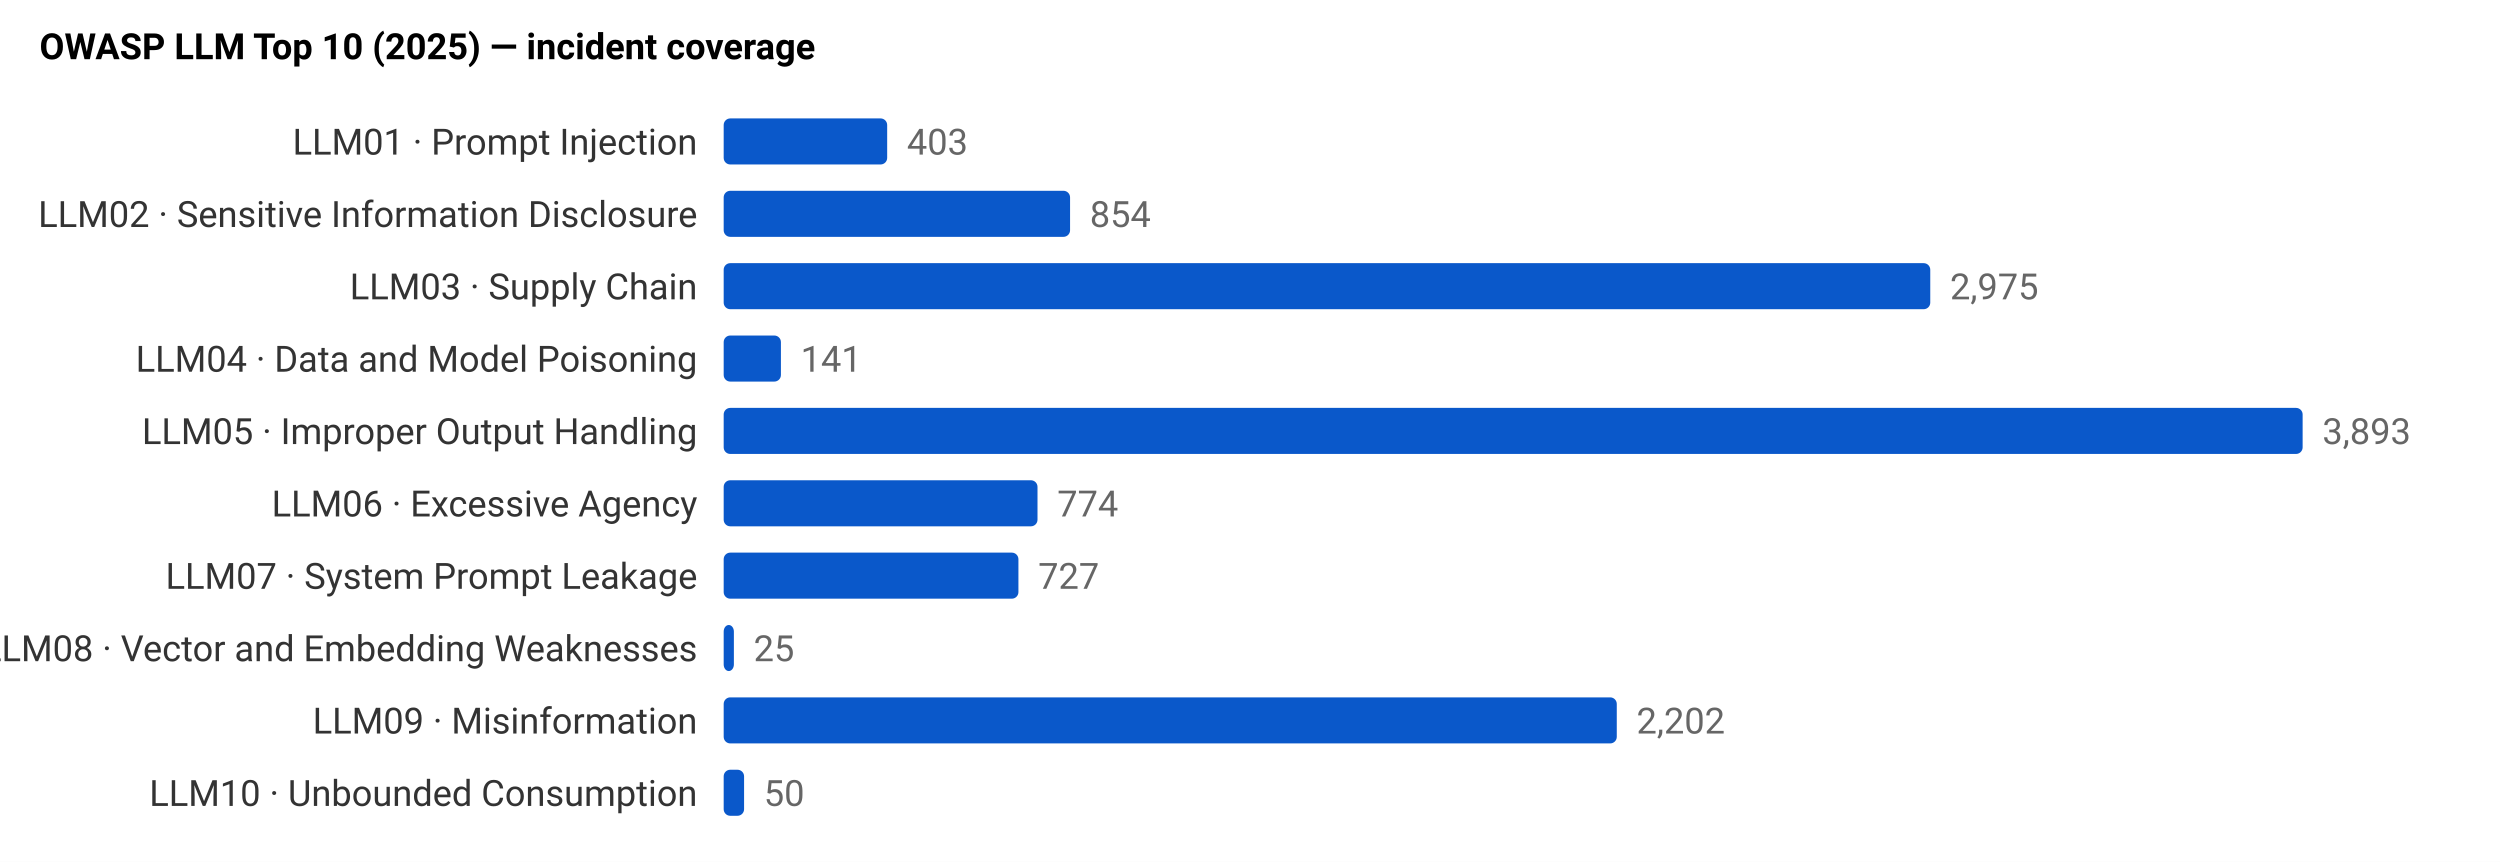
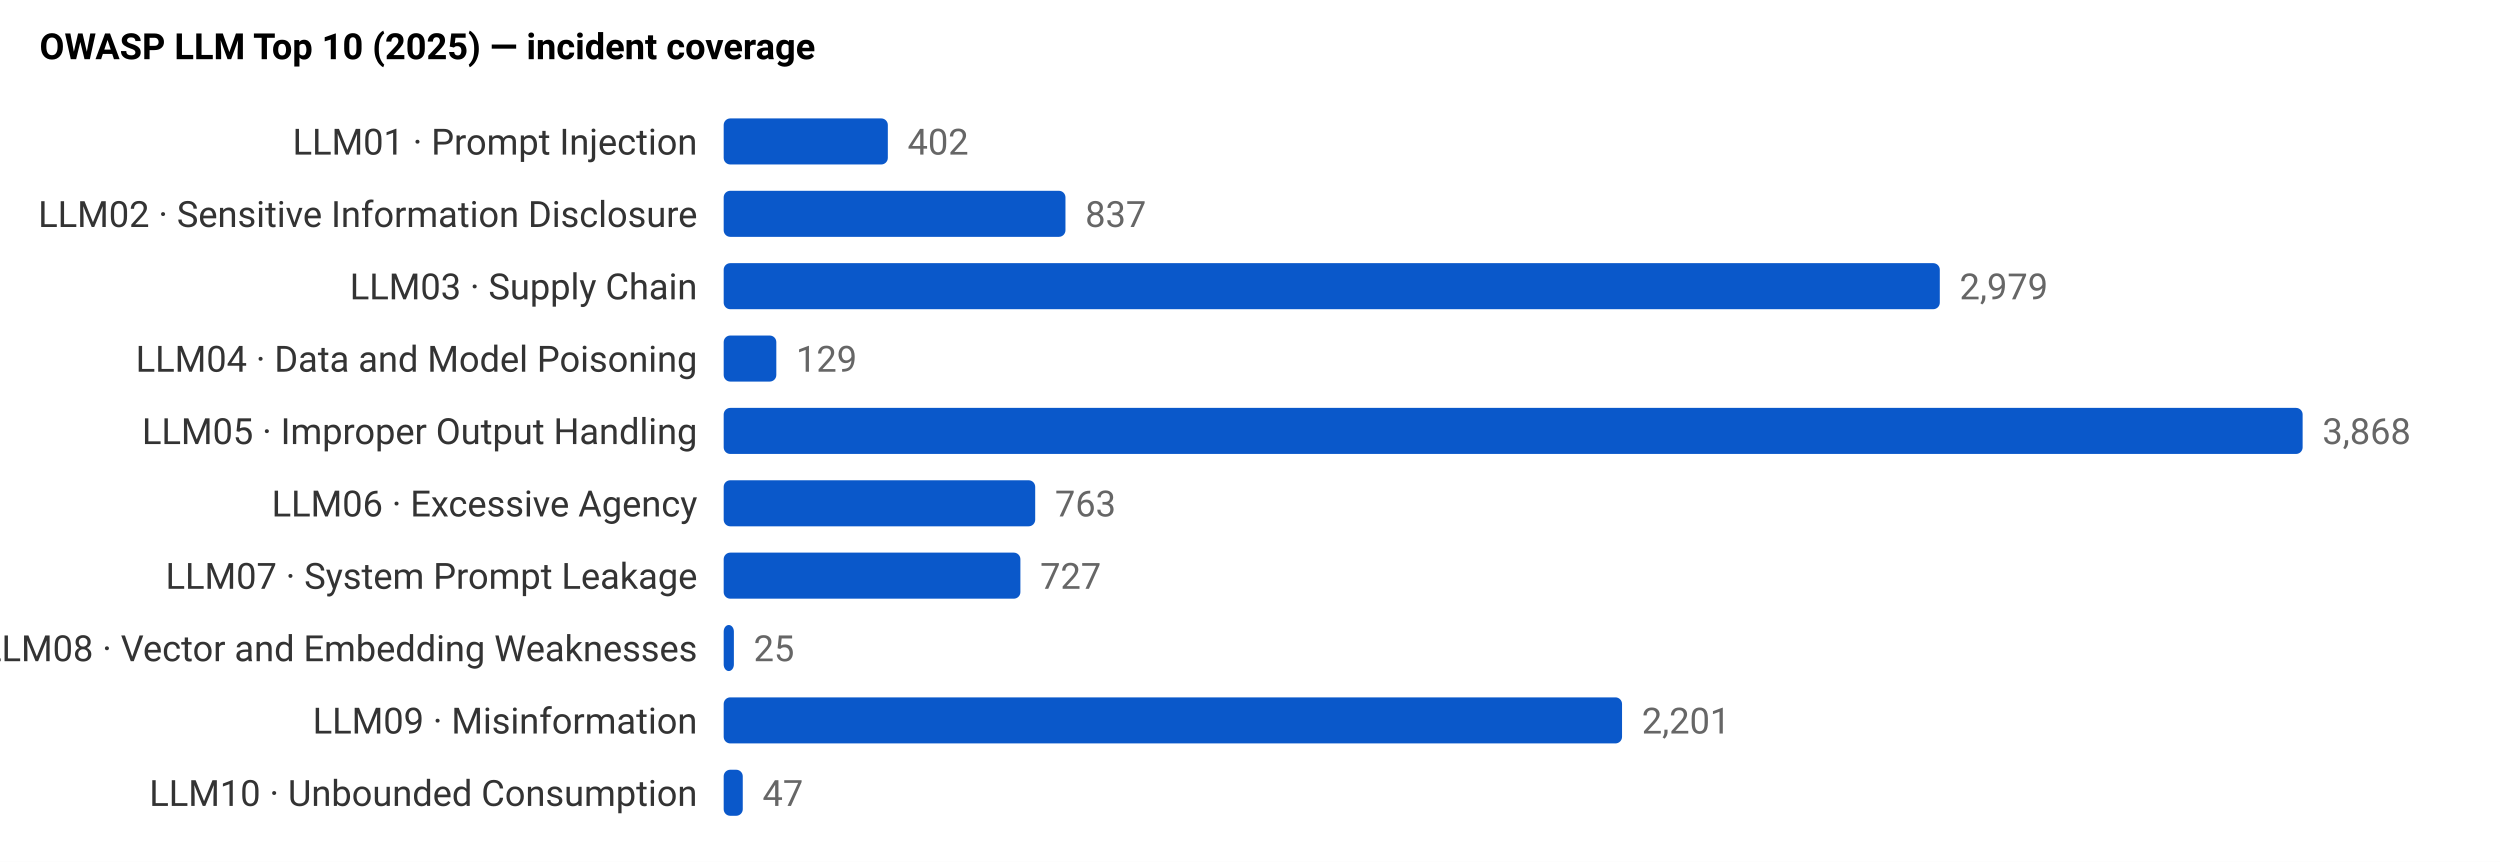
<svg xmlns="http://www.w3.org/2000/svg" viewBox="0 0 760 262" role="img" aria-label="OWASP LLM Top 10 (2025) — incident coverage" font-family="system-ui,-apple-system,Segoe UI,Roboto,sans-serif" font-size="11">
  <rect x="0" y="0" width="100%" height="100%" fill="white" />
  <text x="12" y="18" font-weight="600">OWASP LLM Top 10 (2025) — incident coverage</text>
  <text x="212" y="47" text-anchor="end" fill="#333">LLM01 · Prompt Injection</text>
-   <rect x="220" y="36" width="49.7" height="14" fill="#0a58ca" rx="2" />
-   <text x="275.7" y="47" fill="#666">403</text>
+   <rect x="220" y="36" width="49.9" height="14" fill="#0a58ca" rx="2" />
+   <text x="275.9" y="47" fill="#666">402</text>
  <text x="212" y="69" text-anchor="end" fill="#333">LLM02 · Sensitive Information Disclosure</text>
-   <rect x="220" y="58" width="105.3" height="14" fill="#0a58ca" rx="2" />
-   <text x="331.3" y="69" fill="#666">854</text>
+   <rect x="220" y="58" width="103.9" height="14" fill="#0a58ca" rx="2" />
+   <text x="329.9" y="69" fill="#666">837</text>
  <text x="212" y="91" text-anchor="end" fill="#333">LLM03 · Supply Chain</text>
-   <rect x="220" y="80" width="366.8" height="14" fill="#0a58ca" rx="2" />
-   <text x="592.8" y="91" fill="#666">2,975</text>
+   <rect x="220" y="80" width="369.7" height="14" fill="#0a58ca" rx="2" />
+   <text x="595.7" y="91" fill="#666">2,979</text>
  <text x="212" y="113" text-anchor="end" fill="#333">LLM04 · Data and Model Poisoning</text>
-   <rect x="220" y="102" width="17.4" height="14" fill="#0a58ca" rx="2" />
-   <text x="243.4" y="113" fill="#666">141</text>
+   <rect x="220" y="102" width="16.0" height="14" fill="#0a58ca" rx="2" />
+   <text x="242.0" y="113" fill="#666">129</text>
  <text x="212" y="135" text-anchor="end" fill="#333">LLM05 · Improper Output Handling</text>
  <rect x="220" y="124" width="480.0" height="14" fill="#0a58ca" rx="2" />
-   <text x="706.0" y="135" fill="#666">3,893</text>
+   <text x="706.0" y="135" fill="#666">3,868</text>
  <text x="212" y="157" text-anchor="end" fill="#333">LLM06 · Excessive Agency</text>
-   <rect x="220" y="146" width="95.4" height="14" fill="#0a58ca" rx="2" />
-   <text x="321.4" y="157" fill="#666">774</text>
+   <rect x="220" y="146" width="94.7" height="14" fill="#0a58ca" rx="2" />
+   <text x="320.7" y="157" fill="#666">763</text>
  <text x="212" y="179" text-anchor="end" fill="#333">LLM07 · System Prompt Leakage</text>
-   <rect x="220" y="168" width="89.6" height="14" fill="#0a58ca" rx="2" />
-   <text x="315.6" y="179" fill="#666">727</text>
+   <rect x="220" y="168" width="90.2" height="14" fill="#0a58ca" rx="2" />
+   <text x="316.2" y="179" fill="#666">727</text>
  <text x="212" y="201" text-anchor="end" fill="#333">LLM08 · Vector and Embedding Weaknesses</text>
  <rect x="220" y="190" width="3.1" height="14" fill="#0a58ca" rx="2" />
  <text x="229.1" y="201" fill="#666">25</text>
  <text x="212" y="223" text-anchor="end" fill="#333">LLM09 · Misinformation</text>
-   <rect x="220" y="212" width="271.5" height="14" fill="#0a58ca" rx="2" />
-   <text x="497.5" y="223" fill="#666">2,202</text>
+   <rect x="220" y="212" width="273.1" height="14" fill="#0a58ca" rx="2" />
+   <text x="499.1" y="223" fill="#666">2,201</text>
  <text x="212" y="245" text-anchor="end" fill="#333">LLM10 · Unbounded Consumption</text>
-   <rect x="220" y="234" width="6.2" height="14" fill="#0a58ca" rx="2" />
-   <text x="232.2" y="245" fill="#666">50</text>
+   <rect x="220" y="234" width="5.8" height="14" fill="#0a58ca" rx="2" />
+   <text x="231.8" y="245" fill="#666">47</text>
</svg>
